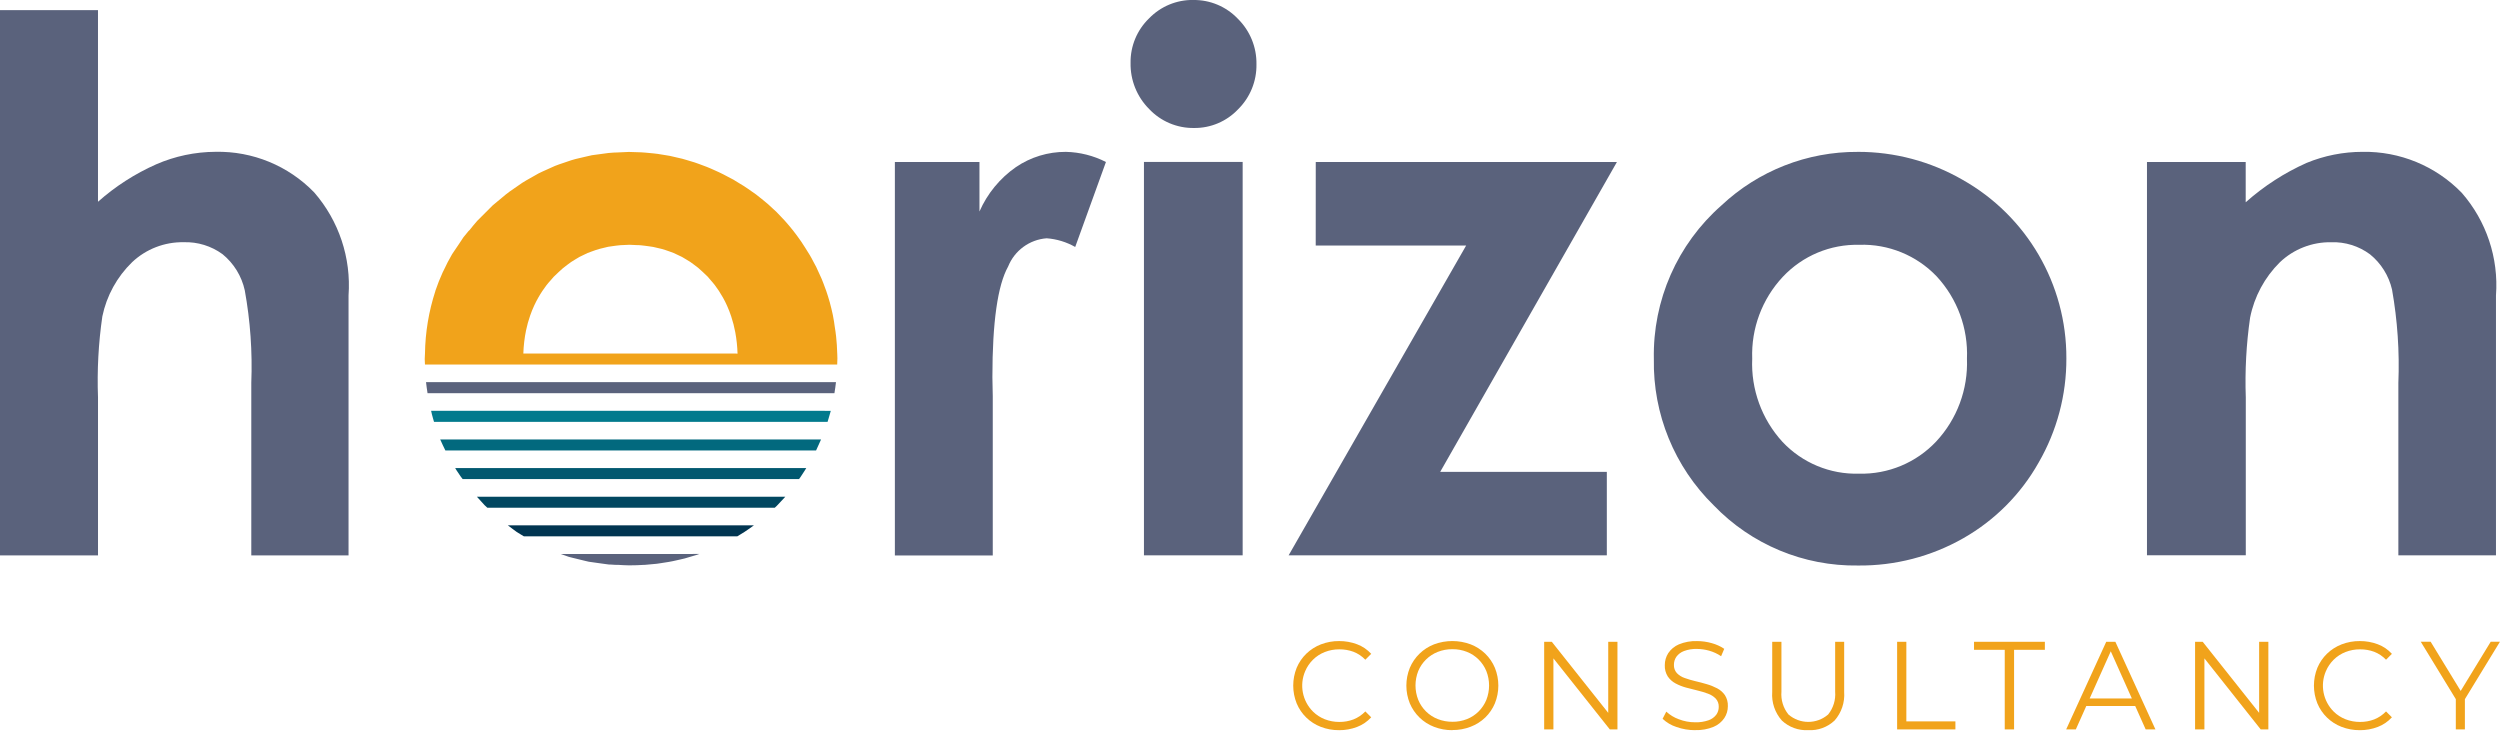
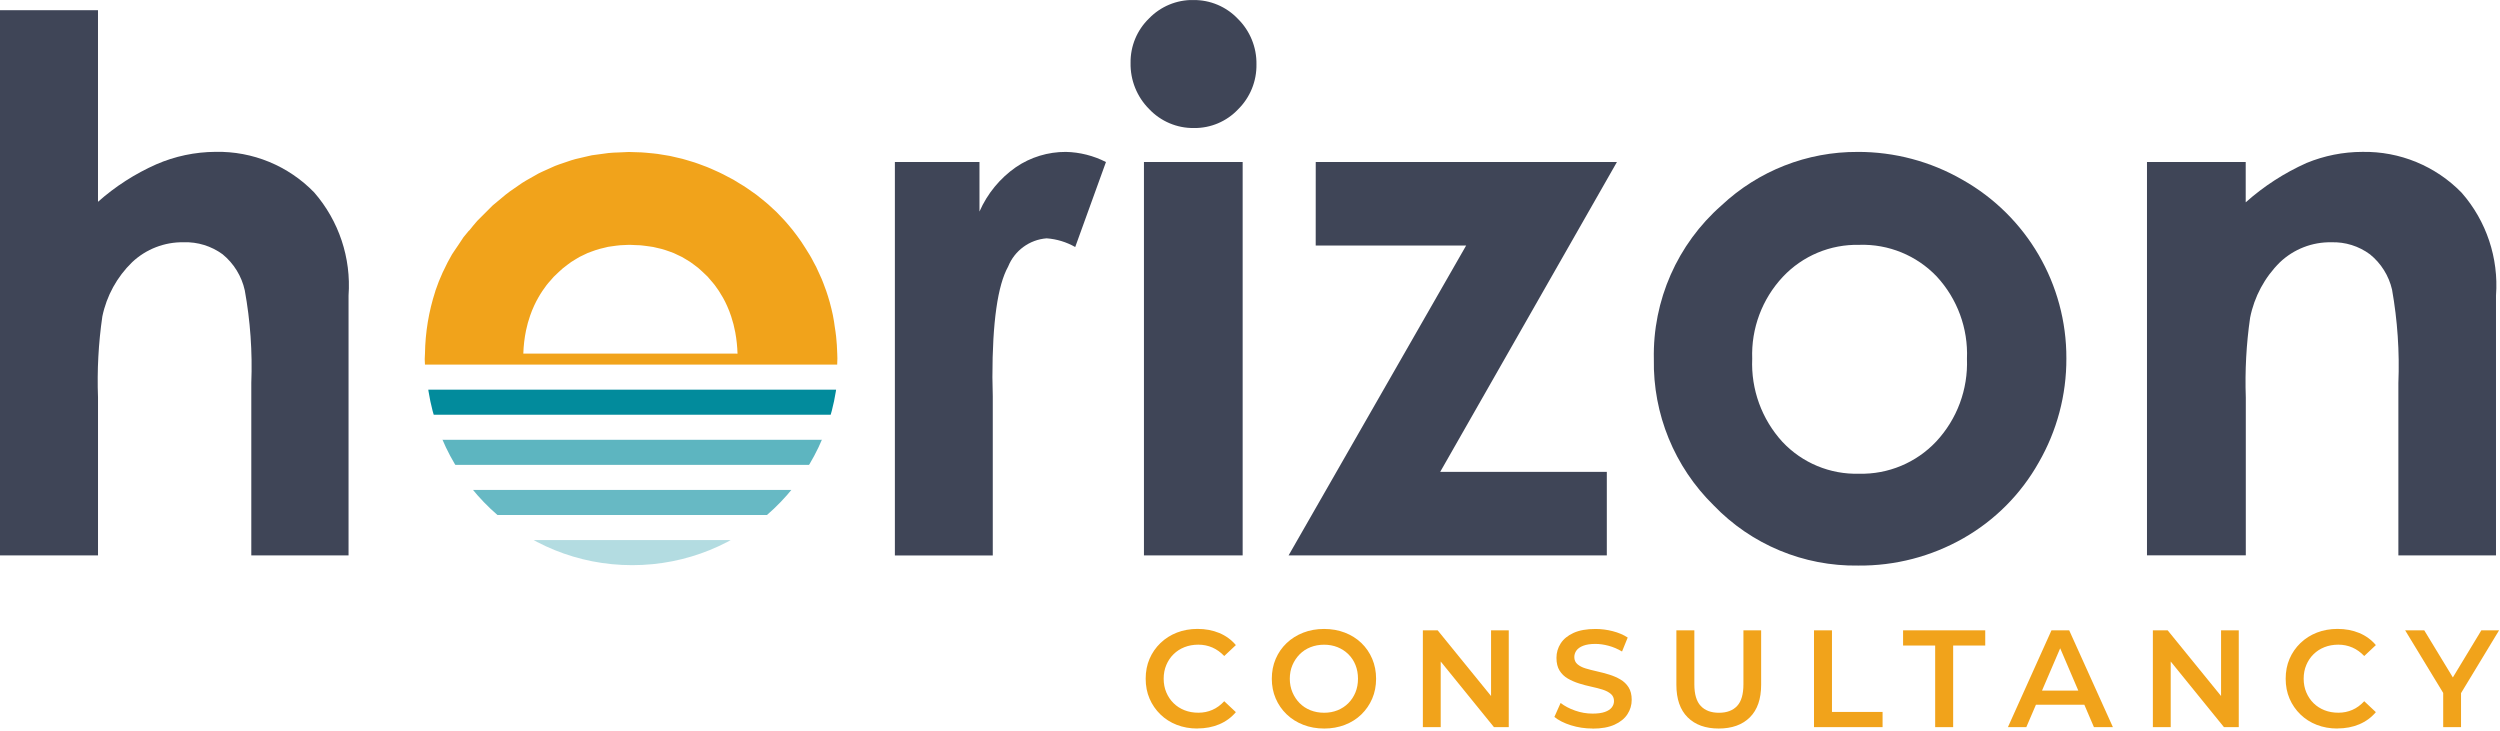
- <svg xmlns="http://www.w3.org/2000/svg" width="135.5" height="39.575" viewBox="0 0 135.5 39.575">
+ <svg xmlns="http://www.w3.org/2000/svg" id="Layer_1" data-name="Layer 1" viewBox="0 0 135.496 39.576">
  <defs>
-     <clipPath id="clip-path">
-       <rect id="Rectangle_151" data-name="Rectangle 151" width="135.5" height="39.575" fill="none" />
+     <style>
+       .cls-1 {
+         fill: #3f4557;
+       }
+ 
+       .cls-2 {
+         fill: #b3dce1;
+       }
+ 
+       .cls-3 {
+         fill: #028b9c;
+       }
+ 
+       .cls-4 {
+         opacity: .8;
+       }
+ 
+       .cls-5 {
+         fill: #f1a31b;
+       }
+ 
+       .cls-6 {
+         clip-path: url(#clippath-1);
+       }
+ 
+       .cls-7 {
+         fill: #35a2b0;
+       }
+ 
+       .cls-8 {
+         fill: #67b9c4;
+       }
+ 
+       .cls-9 {
+         clip-path: url(#clippath);
+       }
+ 
+       .cls-10 {
+         fill: none;
+       }
+     </style>
+     <clipPath id="clippath">
+       <rect class="cls-10" y=".002" width="135.496" height="39.574" />
+     </clipPath>
+     <clipPath id="clippath-1">
+       <path class="cls-10" d="m23.107,20.13c.359,5.857,5.209,10.501,11.157,10.501s10.798-4.643,11.157-10.501h-22.314Z" />
    </clipPath>
  </defs>
-   <g id="Group_288" data-name="Group 288" transform="translate(0 0)">
-     <g id="Group_290" data-name="Group 290" transform="translate(0 0)" clip-path="url(#clip-path)">
-       <path id="Path_26" data-name="Path 26" d="M120.08,63.122a2.668,2.668,0,0,1-.99-.18,2.315,2.315,0,0,1-1.307-1.272,2.586,2.586,0,0,1,0-1.926,2.311,2.311,0,0,1,.523-.767,2.375,2.375,0,0,1,.791-.505,2.676,2.676,0,0,1,.99-.179,2.715,2.715,0,0,1,.97.173,1.949,1.949,0,0,1,.766.519l-.318.319a1.777,1.777,0,0,0-.644-.431,2.154,2.154,0,0,0-.761-.132,2.115,2.115,0,0,0-.793.146,1.891,1.891,0,0,0-.638.414,1.94,1.94,0,0,0-.424.624,1.986,1.986,0,0,0,.424,2.191,1.891,1.891,0,0,0,.638.414,2.127,2.127,0,0,0,.793.146,2.1,2.1,0,0,0,.761-.136,1.809,1.809,0,0,0,.644-.434l.318.319a1.981,1.981,0,0,1-.766.522,2.683,2.683,0,0,1-.978.176" transform="translate(-47.504 -23.547)" fill="#f1a31b" />
-       <path id="Path_27" data-name="Path 27" d="M130.381,63.122a2.7,2.7,0,0,1-.994-.18,2.33,2.33,0,0,1-.793-.508,2.358,2.358,0,0,1-.523-.767,2.571,2.571,0,0,1,0-1.92,2.35,2.35,0,0,1,1.313-1.276,2.841,2.841,0,0,1,1.987,0,2.378,2.378,0,0,1,.79.505,2.322,2.322,0,0,1,.522.767,2.572,2.572,0,0,1,0,1.926,2.318,2.318,0,0,1-.522.767,2.368,2.368,0,0,1-.79.5,2.668,2.668,0,0,1-.99.18m0-.448a2.1,2.1,0,0,0,.79-.146,1.864,1.864,0,0,0,.631-.414,1.928,1.928,0,0,0,.417-.624,2.134,2.134,0,0,0,0-1.567,1.921,1.921,0,0,0-.417-.624,1.864,1.864,0,0,0-.631-.414,2.085,2.085,0,0,0-.79-.146,2.116,2.116,0,0,0-.794.146,1.9,1.9,0,0,0-1.058,1.038,2.125,2.125,0,0,0,0,1.563,1.887,1.887,0,0,0,1.058,1.041,2.128,2.128,0,0,0,.794.146" transform="translate(-51.66 -23.547)" fill="#f1a31b" />
-       <path id="Path_28" data-name="Path 28" d="M140.416,63.108V58.359h.413l3.276,4.125h-.217V58.359h.5v4.749h-.414L140.7,58.984h.217v4.124Z" transform="translate(-56.722 -23.574)" fill="#f1a31b" />
-       <path id="Path_29" data-name="Path 29" d="M152.946,63.122a2.992,2.992,0,0,1-1.014-.173,1.933,1.933,0,0,1-.749-.444l.2-.387a1.993,1.993,0,0,0,.675.411,2.425,2.425,0,0,0,.892.166,2.007,2.007,0,0,0,.73-.112.881.881,0,0,0,.413-.3.721.721,0,0,0,.133-.421.628.628,0,0,0-.16-.448,1.094,1.094,0,0,0-.417-.268,4.685,4.685,0,0,0-.57-.173q-.312-.074-.624-.159a2.651,2.651,0,0,1-.573-.227,1.188,1.188,0,0,1-.42-.377,1.068,1.068,0,0,1-.16-.614,1.193,1.193,0,0,1,.187-.648,1.3,1.3,0,0,1,.573-.475,2.367,2.367,0,0,1,.991-.179,2.891,2.891,0,0,1,.793.111,2.286,2.286,0,0,1,.678.309l-.17.4a2.228,2.228,0,0,0-.647-.3,2.477,2.477,0,0,0-.662-.095,1.851,1.851,0,0,0-.705.115.9.9,0,0,0-.411.309.758.758,0,0,0-.132.438.627.627,0,0,0,.159.448,1.065,1.065,0,0,0,.421.265,5.32,5.32,0,0,0,.573.17c.208.049.414.1.62.163a2.929,2.929,0,0,1,.57.227,1.183,1.183,0,0,1,.421.37,1.043,1.043,0,0,1,.159.6,1.16,1.16,0,0,1-.19.641,1.32,1.32,0,0,1-.579.474,2.4,2.4,0,0,1-1,.18" transform="translate(-61.07 -23.547)" fill="#f1a31b" />
-       <path id="Path_30" data-name="Path 30" d="M163.105,63.149a1.934,1.934,0,0,1-1.431-.522,2.1,2.1,0,0,1-.522-1.547V58.36h.5v2.7a1.746,1.746,0,0,0,.38,1.241,1.644,1.644,0,0,0,2.151,0,1.751,1.751,0,0,0,.38-1.241v-2.7h.489v2.72a2.108,2.108,0,0,1-.519,1.547,1.924,1.924,0,0,1-1.428.522" transform="translate(-65.098 -23.575)" fill="#f1a31b" />
-       <path id="Path_31" data-name="Path 31" d="M172.51,63.108V58.359h.5v4.314h2.659v.435Z" transform="translate(-69.686 -23.574)" fill="#f1a31b" />
-       <path id="Path_32" data-name="Path 32" d="M181.165,63.108V58.794H179.5v-.435h3.84v.435h-1.669v4.314Z" transform="translate(-72.508 -23.574)" fill="#f1a31b" />
-       <path id="Path_33" data-name="Path 33" d="M187.883,63.108l2.171-4.748h.495l2.171,4.748h-.529L190.2,58.651h.2l-1.994,4.457Zm.855-1.268.149-.407h2.761l.15.407Z" transform="translate(-75.896 -23.575)" fill="#f1a31b" />
-       <path id="Path_34" data-name="Path 34" d="M199.6,63.108V58.359h.413l3.276,4.125h-.217V58.359h.5v4.749h-.414l-3.269-4.124h.217v4.124Z" transform="translate(-80.627 -23.574)" fill="#f1a31b" />
-       <path id="Path_35" data-name="Path 35" d="M212.9,63.122a2.668,2.668,0,0,1-.99-.18A2.315,2.315,0,0,1,210.6,61.67a2.586,2.586,0,0,1,0-1.926,2.311,2.311,0,0,1,.523-.767,2.375,2.375,0,0,1,.791-.505,2.676,2.676,0,0,1,.99-.179,2.715,2.715,0,0,1,.97.173,1.949,1.949,0,0,1,.766.519l-.318.319a1.777,1.777,0,0,0-.644-.431,2.154,2.154,0,0,0-.761-.132,2.115,2.115,0,0,0-.793.146,1.892,1.892,0,0,0-.638.414,1.94,1.94,0,0,0-.424.624,1.986,1.986,0,0,0,.424,2.191,1.892,1.892,0,0,0,.638.414,2.127,2.127,0,0,0,.793.146,2.1,2.1,0,0,0,.761-.136,1.809,1.809,0,0,0,.644-.434l.318.319a1.981,1.981,0,0,1-.766.522,2.683,2.683,0,0,1-.978.176" transform="translate(-84.999 -23.547)" fill="#f1a31b" />
-       <path id="Path_36" data-name="Path 36" d="M222.026,63.108V61.344l.115.312-2.015-3.3h.536l1.771,2.9h-.285l1.77-2.9h.5l-2.015,3.3.115-.312v1.764Z" transform="translate(-88.921 -23.574)" fill="#f1a31b" />
-       <path id="Path_37" data-name="Path 37" d="M0,.921H5.311V11.308a12.181,12.181,0,0,1,3.155-2.03A8.147,8.147,0,0,1,11.68,8.6,7.235,7.235,0,0,1,17.029,10.8a7.668,7.668,0,0,1,1.862,5.585V30.473H13.62V21.125a23.09,23.09,0,0,0-.353-5.016,3.5,3.5,0,0,0-1.205-1.96A3.385,3.385,0,0,0,9.955,13.5,3.972,3.972,0,0,0,7.163,14.58a5.714,5.714,0,0,0-1.616,2.94,24.272,24.272,0,0,0-.235,4.39v8.563H0Z" transform="translate(0 -0.372)" fill="#5a627c" />
-       <path id="Path_38" data-name="Path 38" d="M81.373,14.357h4.585v2.685a5.738,5.738,0,0,1,1.98-2.41,4.773,4.773,0,0,1,2.7-.823,5.01,5.01,0,0,1,2.175.549l-1.666,4.606a3.673,3.673,0,0,0-1.548-.471,2.45,2.45,0,0,0-2.087,1.529q-.853,1.528-.853,6l.02,1.039v8.622H81.373Z" transform="translate(-32.871 -5.578)" fill="#5a627c" />
-       <path id="Path_39" data-name="Path 39" d="M106.211,0a3.27,3.27,0,0,1,2.413,1.019,3.384,3.384,0,0,1,1.007,2.469,3.345,3.345,0,0,1-1,2.44,3.233,3.233,0,0,1-2.384,1.009,3.278,3.278,0,0,1-2.433-1.029,3.442,3.442,0,0,1-1.006-2.5,3.288,3.288,0,0,1,1-2.41,3.274,3.274,0,0,1,2.4-1m-2.675,8.78h5.35V30.1h-5.35Z" transform="translate(-41.531 0)" fill="#5a627c" />
-       <path id="Path_40" data-name="Path 40" d="M118.648,14.729h16.324l-9.579,16.795h9.031v4.526H117.177L126.8,19.256h-8.154Z" transform="translate(-47.334 -5.95)" fill="#5a627c" />
-       <path id="Path_41" data-name="Path 41" d="M161.437,13.809a11.308,11.308,0,0,1,5.674,1.509A11.063,11.063,0,0,1,172.745,25a11.2,11.2,0,0,1-1.5,5.644,10.824,10.824,0,0,1-4.086,4.106,11.289,11.289,0,0,1-5.7,1.479,10.634,10.634,0,0,1-7.829-3.263,10.823,10.823,0,0,1-3.243-7.927,10.786,10.786,0,0,1,3.665-8.329,10.706,10.706,0,0,1,7.388-2.9m.088,5.037a5.5,5.5,0,0,0-4.151,1.734,6.16,6.16,0,0,0-1.659,4.438,6.27,6.27,0,0,0,1.639,4.507,5.478,5.478,0,0,0,4.151,1.725,5.548,5.548,0,0,0,4.181-1.744,6.225,6.225,0,0,0,1.668-4.488,6.185,6.185,0,0,0-1.639-4.458,5.544,5.544,0,0,0-4.191-1.715" transform="translate(-60.748 -5.578)" fill="#5a627c" />
-       <path id="Path_42" data-name="Path 42" d="M195.23,14.357h5.351v2.185a12.823,12.823,0,0,1,3.3-2.134,7.958,7.958,0,0,1,3.023-.6,7.318,7.318,0,0,1,5.382,2.215,7.6,7.6,0,0,1,1.86,5.565v14.09h-5.291V26.341a23.633,23.633,0,0,0-.343-5.069,3.468,3.468,0,0,0-1.193-1.909,3.339,3.339,0,0,0-2.1-.656,3.94,3.94,0,0,0-2.786,1.086,5.809,5.809,0,0,0-1.613,3,24.3,24.3,0,0,0-.234,4.326v8.554H195.23Z" transform="translate(-78.864 -5.578)" fill="#5a627c" />
-       <path id="Path_43" data-name="Path 43" d="M60.983,24.739c-.007-.312-.029-.621-.061-.926-.018-.183-.048-.362-.076-.542-.013-.086-.021-.173-.036-.258-.021-.117-.038-.235-.063-.352,0-.013-.006-.025-.008-.038q-.067-.314-.151-.622l0-.006c-.008-.032-.019-.062-.028-.094-.054-.189-.111-.377-.176-.563-.005-.015-.012-.03-.017-.045-.015-.043-.033-.086-.048-.129-.058-.159-.116-.318-.182-.474-.042-.1-.091-.2-.136-.3-.026-.057-.051-.114-.079-.171s-.05-.114-.078-.171c-.045-.091-.1-.179-.144-.269-.064-.122-.126-.246-.2-.367l-.027-.043c-.072-.123-.148-.24-.223-.359s-.146-.229-.222-.342-.147-.208-.222-.311-.147-.2-.223-.293-.147-.181-.222-.27-.147-.173-.223-.257-.147-.157-.222-.235-.146-.157-.222-.232-.149-.137-.223-.206-.146-.138-.222-.205-.148-.125-.222-.187-.148-.12-.223-.179-.146-.119-.222-.176-.149-.1-.223-.156-.147-.105-.222-.156-.147-.1-.222-.148-.148-.09-.223-.135-.147-.092-.222-.136c-.038-.022-.073-.046-.111-.069s-.075-.038-.111-.058c-.074-.041-.148-.078-.223-.117s-.148-.08-.222-.117-.148-.074-.223-.109-.148-.067-.222-.1-.148-.069-.222-.1-.148-.063-.223-.093-.148-.055-.222-.083-.148-.057-.222-.083-.148-.054-.223-.078-.148-.045-.222-.067-.148-.046-.223-.067-.148-.045-.222-.064-.148-.034-.222-.051l-.223-.052c-.074-.016-.148-.036-.222-.051s-.148-.024-.222-.037-.148-.024-.223-.036-.148-.026-.222-.036-.148-.018-.223-.026-.148-.014-.222-.021-.148-.015-.222-.021-.148-.012-.223-.016-.148,0-.222-.007-.148-.006-.222-.007-.147-.007-.222-.007h0c-.075,0-.148.008-.222.01s-.148.007-.222.01-.149.005-.223.01-.149,0-.222.01-.149.011-.223.018-.148.021-.222.03-.148.02-.222.03-.149.018-.223.03-.149.017-.222.03-.148.035-.222.05-.148.035-.223.052-.148.033-.222.052-.15.032-.223.052-.148.042-.222.064-.148.051-.222.075-.149.049-.223.076-.149.048-.222.075-.149.054-.222.083-.148.068-.223.1-.148.066-.222.1-.149.064-.223.1-.149.069-.222.106-.148.086-.222.126-.149.083-.223.126-.149.082-.222.126-.149.088-.222.135-.148.1-.223.154-.148.1-.222.154-.15.1-.223.154-.148.112-.222.169-.148.124-.222.185-.149.122-.223.185-.15.12-.222.185c-.014.013-.029.023-.043.036-.064.058-.117.121-.179.179-.077.073-.148.149-.223.223s-.151.147-.222.222-.15.143-.218.218c-.148.163-.278.335-.414.5L41,18.1c-.073.091-.153.179-.223.272-.017.023-.038.044-.054.066-.061.083-.11.17-.168.254-.041.058-.078.117-.117.176-.064.1-.134.195-.2.294-.042.069-.092.134-.133.2l0,0c-.17.288-.32.585-.46.886-.014.03-.032.059-.045.089a10.385,10.385,0,0,0-.4,1.011l0,.011a11.475,11.475,0,0,0-.561,3.377c0,.1-.014.2-.014.3s.011.2.013.3H60.981c0-.112.011-.224.011-.336,0-.088-.007-.173-.008-.26m-5.514,0h-11.5a7.421,7.421,0,0,1,.147-1.257,6.339,6.339,0,0,1,.222-.8,5.8,5.8,0,0,1,.223-.552c.068-.147.142-.29.222-.429.07-.122.143-.243.222-.36s.144-.21.223-.312.147-.175.222-.26c.056-.064.107-.129.166-.191.018-.019.038-.035.057-.054.072-.074.147-.142.222-.212s.147-.135.222-.2.148-.116.223-.173.147-.111.222-.163.148-.093.222-.138.147-.093.223-.134.148-.072.222-.107.147-.075.223-.107.148-.055.222-.083.147-.055.222-.079.148-.046.223-.067.148-.037.222-.054.147-.039.222-.054.149-.02.223-.032.147-.023.222-.031.147-.018.223-.024.148-.007.222-.01.147-.009.222-.01c.03,0,.059,0,.089,0s.088.005.134.006c.075,0,.148.006.222.01s.15,0,.222.01.148.017.223.026.149.019.222.03.15.019.222.033.148.035.223.052.15.033.222.052.149.044.223.067.149.051.222.077.15.051.222.082.148.07.223.106.15.067.222.105.148.088.222.132.15.088.223.136.149.107.222.162.15.111.223.171.149.131.222.2.15.137.222.211c.017.017.035.032.052.049.061.064.114.132.171.2.076.087.153.173.222.264s.151.207.222.314.153.243.223.368q.121.215.222.443a5.871,5.871,0,0,1,.223.574,6.48,6.48,0,0,1,.222.864,7.739,7.739,0,0,1,.122,1.155Z" transform="translate(-15.605 -5.578)" fill="#f1a31b" />
-       <path id="Path_44" data-name="Path 44" d="M60.568,34.751H38.741c.02.2.052.4.082.6H60.876c.033-.2.062-.4.084-.6h-.392Z" transform="translate(-15.65 -14.038)" fill="#5a627c" />
-       <path id="Path_45" data-name="Path 45" d="M60.535,37.356H39.2c.032.134.058.269.1.4.018.066.038.131.058.2H60.688c.023-.071.043-.142.064-.214.038-.127.077-.254.11-.382h-.327Z" transform="translate(-15.834 -15.09)" fill="#027a8d" />
-       <path id="Path_46" data-name="Path 46" d="M60.437,39.96H40.027c.01.025.024.049.035.075.067.156.143.308.217.461.01.02.019.041.029.061H60.4c.013-.026.024-.052.036-.078.077-.159.148-.319.217-.48l.017-.038h-.234Z" transform="translate(-16.169 -16.142)" fill="#02697e" />
-       <path id="Path_47" data-name="Path 47" d="M60.121,42.564H41.391c.03.049.057.1.089.147.07.108.142.214.216.319.031.044.066.086.1.129H60.029c.03-.044.062-.086.092-.129.074-.109.146-.221.217-.333l.082-.134h-.3Z" transform="translate(-16.72 -17.194)" fill="#01586f" />
-       <path id="Path_48" data-name="Path 48" d="M59.835,45.168H43.366c.07.078.139.157.212.234s.135.156.209.23l.008.007c.044.044.091.081.135.125H59.512c.035-.034.072-.066.107-.1.075-.075.145-.154.217-.231s.146-.154.217-.233l.029-.032h-.246Z" transform="translate(-17.518 -18.246)" fill="#014760" />
-       <path id="Path_49" data-name="Path 49" d="M59.239,47.772H46.183l.051.038c.073.055.144.113.217.165s.143.109.216.159.145.087.217.133c.055.035.11.067.166.1H58.619c.063-.038.125-.077.187-.115s.146-.088.216-.134.145-.1.217-.148.145-.1.217-.154l.063-.045h-.28Z" transform="translate(-18.656 -19.298)" fill="#013551" />
-       <path id="Path_50" data-name="Path 50" d="M58.144,50.376h-7.16l.007,0c.072.026.144.054.217.077s.143.055.216.077.145.035.217.055.145.035.217.053l.216.053c.073.017.144.038.217.053s.143.037.217.051.145.018.216.03.145.02.217.031l.217.03c.072.01.144.023.216.03s.144.022.217.029.145,0,.217.01.145.006.216.01l.083,0c.195.009.386.026.585.026.272,0,.541-.01.807-.026l.042,0c.073-.005.144-.014.217-.02l.216-.02c.072-.008.145-.011.217-.02s.144-.022.217-.032.144-.022.216-.034.145-.021.217-.034.145-.026.217-.041.144-.032.216-.048.145-.032.217-.049.145-.032.217-.051.144-.044.216-.064.145-.042.217-.064.145-.041.217-.064c.048-.016.095-.035.142-.051h-.359Z" transform="translate(-20.595 -20.349)" fill="#5a627c" />
+   <g id="Group_288" data-name="Group 288">
+     <g class="cls-9">
+       <g>
+         <g id="Group_290" data-name="Group 290">
+           <path id="Path_37" data-name="Path 37" class="cls-1" d="m0,.551h5.311v10.387c.941-.836,2.005-1.52,3.155-2.03,1.014-.442,2.108-.672,3.214-.678,2.011-.042,3.949.755,5.349,2.2,1.339,1.54,2.009,3.55,1.862,5.585v14.088h-5.271v-9.348c.065-1.68-.053-3.362-.353-5.016-.169-.77-.594-1.461-1.205-1.96-.61-.445-1.352-.674-2.107-.649-1.036-.018-2.038.37-2.792,1.08-.821.796-1.384,1.82-1.616,2.94-.211,1.453-.29,2.922-.235,4.39v8.563H0V.551Z" />
+           <path id="Path_38" data-name="Path 38" class="cls-1" d="m48.501,8.781h4.585v2.685c.425-.971,1.11-1.805,1.98-2.41.796-.54,1.738-.827,2.7-.823.757.016,1.501.204,2.175.549l-1.666,4.606c-.475-.27-1.003-.431-1.548-.471-.93.071-1.739.664-2.087,1.529-.569,1.019-.853,3.019-.853,6l.02,1.039v8.622h-5.306V8.781h0Z" />
+           <path id="Path_39" data-name="Path 39" class="cls-1" d="m64.678.002c.911-.011,1.786.358,2.413,1.019.659.65,1.023,1.543,1.007,2.469.015.916-.347,1.798-1,2.44-.619.654-1.483,1.019-2.384,1.009-.919.013-1.802-.36-2.433-1.029-.661-.662-1.024-1.565-1.006-2.5-.013-.907.348-1.779,1-2.41C62.903.35,63.771-.012,64.675 0m-2.675,8.78h5.35v21.321h-5.35s0-21.321,0-21.321Z" />
+           <path id="Path_40" data-name="Path 40" class="cls-1" d="m71.312,8.781h16.323l-9.579,16.794h9.031v4.526h-17.247l9.623-16.794h-8.154l.002-4.527h0Z" />
+           <path id="Path_41" data-name="Path 41" class="cls-1" d="m100.686,8.233c1.991-.005,3.948.515,5.674,1.509,3.494,1.968,5.649,5.672,5.634,9.682.008,1.981-.51,3.928-1.5,5.644-.964,1.714-2.376,3.134-4.086,4.106-1.736.989-3.703,1.499-5.7,1.479-2.949.045-5.785-1.137-7.829-3.263-2.125-2.084-3.298-4.951-3.243-7.927-.067-3.181,1.275-6.229,3.665-8.329,2-1.877,4.645-2.916,7.388-2.9m.088,5.037c-1.568-.04-3.078.591-4.151,1.734-1.123,1.199-1.72,2.797-1.659,4.438-.072,1.66.517,3.281,1.639,4.507,1.073,1.142,2.584,1.77,4.151,1.725,1.578.04,3.099-.594,4.181-1.744,1.132-1.214,1.732-2.829,1.668-4.488.069-1.645-.521-3.249-1.639-4.458-1.089-1.142-2.614-1.766-4.191-1.715" />
+           <path id="Path_42" data-name="Path 42" class="cls-1" d="m116.363,8.781h5.351v2.185c.984-.877,2.097-1.596,3.3-2.134.959-.395,1.986-.599,3.023-.6,2.023-.037,3.971.764,5.382,2.215,1.34,1.531,2.01,3.536,1.86,5.565v14.09h-5.291v-9.337c.068-1.697-.047-3.397-.343-5.069-.174-.751-.594-1.423-1.193-1.909-.606-.45-1.346-.681-2.1-.656-1.035-.018-2.036.372-2.786,1.086-.825.816-1.387,1.861-1.613,3-.207,1.432-.285,2.88-.234,4.326v8.554h-5.356V8.781h0Z" />
+           <path id="Path_43" data-name="Path 43" class="cls-5" d="m45.377,19.163c-.007-.312-.029-.621-.061-.926-.018-.183-.048-.362-.076-.542-.013-.086-.021-.173-.036-.258-.021-.117-.038-.235-.063-.352,0-.013-.006-.025-.008-.038-.045-.209-.095-.417-.151-.622v-.006c-.008-.032-.019-.062-.028-.094-.054-.189-.111-.377-.176-.563-.005-.015-.012-.03-.017-.045-.015-.043-.033-.086-.048-.129-.058-.159-.116-.318-.182-.474-.042-.1-.091-.2-.136-.3-.026-.057-.051-.114-.079-.171s-.05-.114-.078-.171c-.045-.091-.1-.179-.144-.269-.064-.122-.126-.246-.2-.367l-.027-.043c-.072-.123-.148-.24-.223-.359s-.146-.229-.222-.342-.147-.208-.222-.311-.147-.2-.223-.293-.147-.181-.222-.27-.147-.173-.223-.257-.147-.157-.222-.235-.146-.157-.222-.232-.149-.137-.223-.206-.146-.138-.222-.205-.148-.125-.222-.187-.148-.12-.223-.179-.146-.119-.222-.176-.149-.1-.223-.156-.147-.105-.222-.156-.147-.1-.222-.148-.148-.09-.223-.135-.147-.092-.222-.136c-.038-.022-.073-.046-.111-.069s-.075-.038-.111-.058c-.074-.041-.148-.078-.223-.117s-.148-.08-.222-.117-.148-.074-.223-.109-.148-.067-.222-.1-.148-.069-.222-.1-.148-.063-.223-.093-.148-.055-.222-.083-.148-.057-.222-.083-.148-.054-.223-.078-.148-.045-.222-.067-.148-.046-.223-.067-.148-.045-.222-.064-.148-.034-.222-.051l-.223-.052c-.074-.016-.148-.036-.222-.051s-.148-.024-.222-.037-.148-.024-.223-.036-.148-.026-.222-.036-.148-.018-.223-.026-.148-.014-.222-.021-.148-.015-.222-.021-.148-.012-.223-.016-.148,0-.222-.007-.148-.006-.222-.007-.147-.007-.222-.007h0c-.075,0-.148.008-.222.01s-.148.007-.222.01-.149.005-.223.01-.149,0-.222.01-.149.011-.223.018-.148.021-.222.03-.148.02-.222.03-.149.018-.223.03-.149.017-.222.03-.148.035-.222.05-.148.035-.223.052-.148.033-.222.052-.15.032-.223.052-.148.042-.222.064-.148.051-.222.075-.149.049-.223.076-.149.048-.222.075-.149.054-.222.083-.148.068-.223.1-.148.066-.222.1-.149.064-.223.1-.149.069-.222.106-.148.086-.222.126-.149.083-.223.126-.149.082-.222.126-.149.088-.222.135-.148.1-.223.154-.148.1-.222.154-.15.1-.223.154-.148.112-.222.169-.148.124-.222.185-.149.122-.223.185-.15.12-.222.185c-.014.013-.029.023-.043.036-.064.058-.117.121-.179.179-.077.073-.148.149-.223.223s-.151.147-.222.222-.15.143-.218.218c-.148.163-.278.335-.414.5l-.052.047c-.073.091-.153.179-.223.272-.017.023-.038.044-.054.066-.061.083-.11.17-.168.254-.041.058-.078.117-.117.176-.064.1-.134.195-.2.294-.042.069-.092.134-.133.2h0c-.17.288-.32.585-.46.886-.014.03-.032.059-.045.089-.151.33-.284.667-.4,1.011v.011c-.355,1.091-.544,2.23-.561,3.377,0,.1-.014.2-.014.3s.011.2.013.3h22.342c0-.112.011-.224.011-.336,0-.088-.007-.173-.008-.26m-5.514,0h-11.5c.013-.422.062-.843.147-1.257.056-.271.131-.538.222-.8.065-.188.139-.372.223-.552.068-.147.142-.29.222-.429.07-.122.143-.243.222-.36s.144-.21.223-.312.147-.175.222-.26c.056-.064.107-.129.166-.191.018-.019.038-.035.057-.054.072-.074.147-.142.222-.212s.147-.135.222-.2.148-.116.223-.173.147-.111.222-.163.148-.093.222-.138.147-.093.223-.134.148-.072.222-.107.147-.075.223-.107.148-.055.222-.083c.074-.028.147-.055.222-.079s.148-.046.223-.067.148-.037.222-.054.147-.039.222-.054.149-.02.223-.032.147-.023.222-.031.147-.018.223-.024.148-.007.222-.01.147-.009.222-.01h.089c.03,0,.088.005.134.006.075,0,.148.006.222.01s.15,0,.222.01.148.017.223.026.149.019.222.03.15.019.222.033.148.035.223.052.15.033.222.052.149.044.223.067.149.051.222.077.15.051.222.082.148.07.223.106.15.067.222.105.148.088.222.132.15.088.223.136.149.107.222.162.15.111.223.171.149.131.222.2.15.137.222.211c.017.017.035.032.052.049.061.064.114.132.171.2.076.087.153.173.222.264s.151.207.222.314.153.243.223.368c.081.143.155.291.222.443.084.187.159.379.223.574.094.283.168.571.222.864.07.381.11.767.122,1.155l-.11-.006h-0Z" />
+         </g>
+         <g>
+           <path class="cls-5" d="m64.897,39.485c-.405,0-.777-.067-1.117-.199s-.636-.321-.888-.566-.448-.53-.588-.855c-.14-.325-.21-.685-.21-1.08,0-.395.07-.755.21-1.079.14-.325.337-.61.592-.855s.552-.433.892-.566c.34-.132.712-.199,1.117-.199.43,0,.822.074,1.177.221.355.148.655.366.9.656l-.63.592c-.195-.205-.41-.358-.644-.461-.235-.102-.488-.154-.757-.154-.275,0-.526.045-.754.135s-.424.217-.592.382-.299.36-.393.585c-.095.225-.143.472-.143.742s.048.517.143.742c.095.225.226.42.393.585s.365.292.592.382c.228.09.479.135.754.135.27,0,.522-.051.757-.154.235-.102.449-.259.644-.469l.63.592c-.245.29-.545.509-.9.659s-.749.225-1.184.225h0Z" />
+           <path class="cls-5" d="m71.764,39.485c-.405,0-.781-.067-1.128-.202-.348-.135-.649-.325-.904-.57-.255-.245-.452-.531-.592-.858-.14-.327-.21-.683-.21-1.068,0-.39.07-.748.21-1.076.14-.327.337-.612.592-.855s.555-.431.9-.566c.344-.135.722-.202,1.132-.202.405,0,.78.066,1.124.199.345.133.643.32.896.562.252.243.449.529.588.859.14.33.21.69.21,1.079,0,.39-.07.749-.21,1.076-.14.327-.336.613-.588.858s-.551.433-.896.566c-.344.132-.72.199-1.124.199h0Zm0-.855c.265,0,.508-.045.731-.135.222-.09.416-.217.581-.382.165-.165.294-.36.387-.585.092-.225.138-.472.138-.742s-.045-.517-.135-.742c-.09-.225-.219-.42-.386-.585-.168-.165-.363-.292-.585-.382-.223-.09-.467-.135-.731-.135s-.511.045-.738.135-.424.219-.588.386-.295.362-.39.585c-.095.223-.143.469-.143.738,0,.265.048.51.143.735.095.225.225.421.39.588s.361.296.588.386.474.135.738.135h0Z" />
+           <path class="cls-5" d="m77.117,39.41v-5.247h.802l3.291,4.048h-.397v-4.048h.959v5.247h-.802l-3.284-4.048h.398v4.048s-.967,0-.967,0Z" />
+           <path class="cls-5" d="m86.314,39.485c-.41,0-.801-.059-1.173-.176-.372-.117-.671-.269-.896-.453l.338-.757c.21.165.469.302.779.412.31.11.627.165.952.165.275,0,.498-.03.668-.09.17-.06.294-.141.374-.244s.12-.219.12-.348c0-.16-.057-.289-.173-.386-.115-.098-.263-.175-.446-.233-.183-.057-.385-.11-.607-.157-.223-.048-.445-.106-.667-.176-.223-.07-.426-.159-.611-.266-.185-.107-.334-.251-.446-.431-.112-.18-.168-.41-.168-.69,0-.285.076-.546.229-.783.152-.237.385-.427.697-.57.312-.142.709-.213,1.188-.213.315,0,.627.04.937.12s.58.195.81.345l-.307.757c-.235-.14-.477-.244-.728-.311-.249-.067-.49-.101-.72-.101-.265,0-.482.033-.652.098-.17.065-.294.151-.371.259-.077.108-.116.226-.116.356,0,.16.056.289.168.386.113.098.26.174.443.229.182.055.386.108.611.158.224.05.447.108.667.176.22.068.422.155.607.263.185.108.334.25.446.427.112.177.169.404.169.679,0,.28-.076.538-.229.776-.153.237-.387.427-.701.57s-.712.214-1.192.214h0Z" />
+           <path class="cls-5" d="m93.151,39.485c-.715,0-1.276-.202-1.683-.607-.407-.405-.611-.992-.611-1.762v-2.953h.974v2.924c0,.54.117.932.349,1.177s.561.367.985.367c.425,0,.752-.123.982-.367s.344-.637.344-1.177v-2.924h.96v2.953c0,.77-.204,1.357-.611,1.762-.407.405-.971.607-1.69.607h0Z" />
+           <path class="cls-5" d="m98.316,39.41v-5.247h.974v4.423h2.743v.825h-3.718Z" />
+           <path class="cls-5" d="m104.883,39.41v-4.423h-1.739v-.824h4.453v.824h-1.739v4.423h-.975,0Z" />
+           <path class="cls-5" d="m108.826,39.41l2.361-5.247h.96l2.369,5.247h-1.028l-2.024-4.73h.39l-2.031,4.73h-.997,0Zm1.087-1.214l.27-.765h2.826l.262.765h-3.359Z" />
+           <path class="cls-5" d="m116.682,39.41v-5.247h.802l3.291,4.048h-.397v-4.048h.959v5.247h-.802l-3.284-4.048h.398v4.048s-.967,0-.967,0Z" />
+           <path class="cls-5" d="m126.683,39.485c-.405,0-.777-.067-1.117-.199s-.636-.321-.888-.566-.448-.53-.588-.855c-.14-.325-.21-.685-.21-1.08,0-.395.07-.755.21-1.079.14-.325.337-.61.592-.855s.552-.433.892-.566c.34-.132.712-.199,1.117-.199.43,0,.822.074,1.177.221.355.148.655.366.9.656l-.63.592c-.195-.205-.41-.358-.644-.461-.235-.102-.488-.154-.757-.154-.275,0-.526.045-.754.135s-.424.217-.592.382-.299.36-.393.585c-.095.225-.143.472-.143.742s.048.517.143.742c.095.225.226.42.393.585s.365.292.592.382.479.135.754.135c.27,0,.522-.051.757-.154.235-.102.449-.259.644-.469l.63.592c-.245.29-.545.509-.9.659s-.749.225-1.184.225h0Z" />
+           <path class="cls-5" d="m132.417,39.41v-2.077l.225.592-2.287-3.763h1.035l1.844,3.036h-.585l1.837-3.036h.96l-2.279,3.763.217-.592v2.077h-.967Z" />
+         </g>
+       </g>
+     </g>
+   </g>
+   <g class="cls-6">
+     <g>
+       <rect class="cls-3" x="22.88" y="21.118" width="23.319" height="1.359" />
+       <g class="cls-4">
+         <rect class="cls-7" x="23.395" y="23.836" width="23.319" height="1.359" />
+       </g>
+       <rect class="cls-8" x="23.395" y="26.554" width="23.319" height="1.359" />
+       <rect class="cls-2" x="23.395" y="29.272" width="23.319" height="1.359" />
    </g>
  </g>
</svg>
